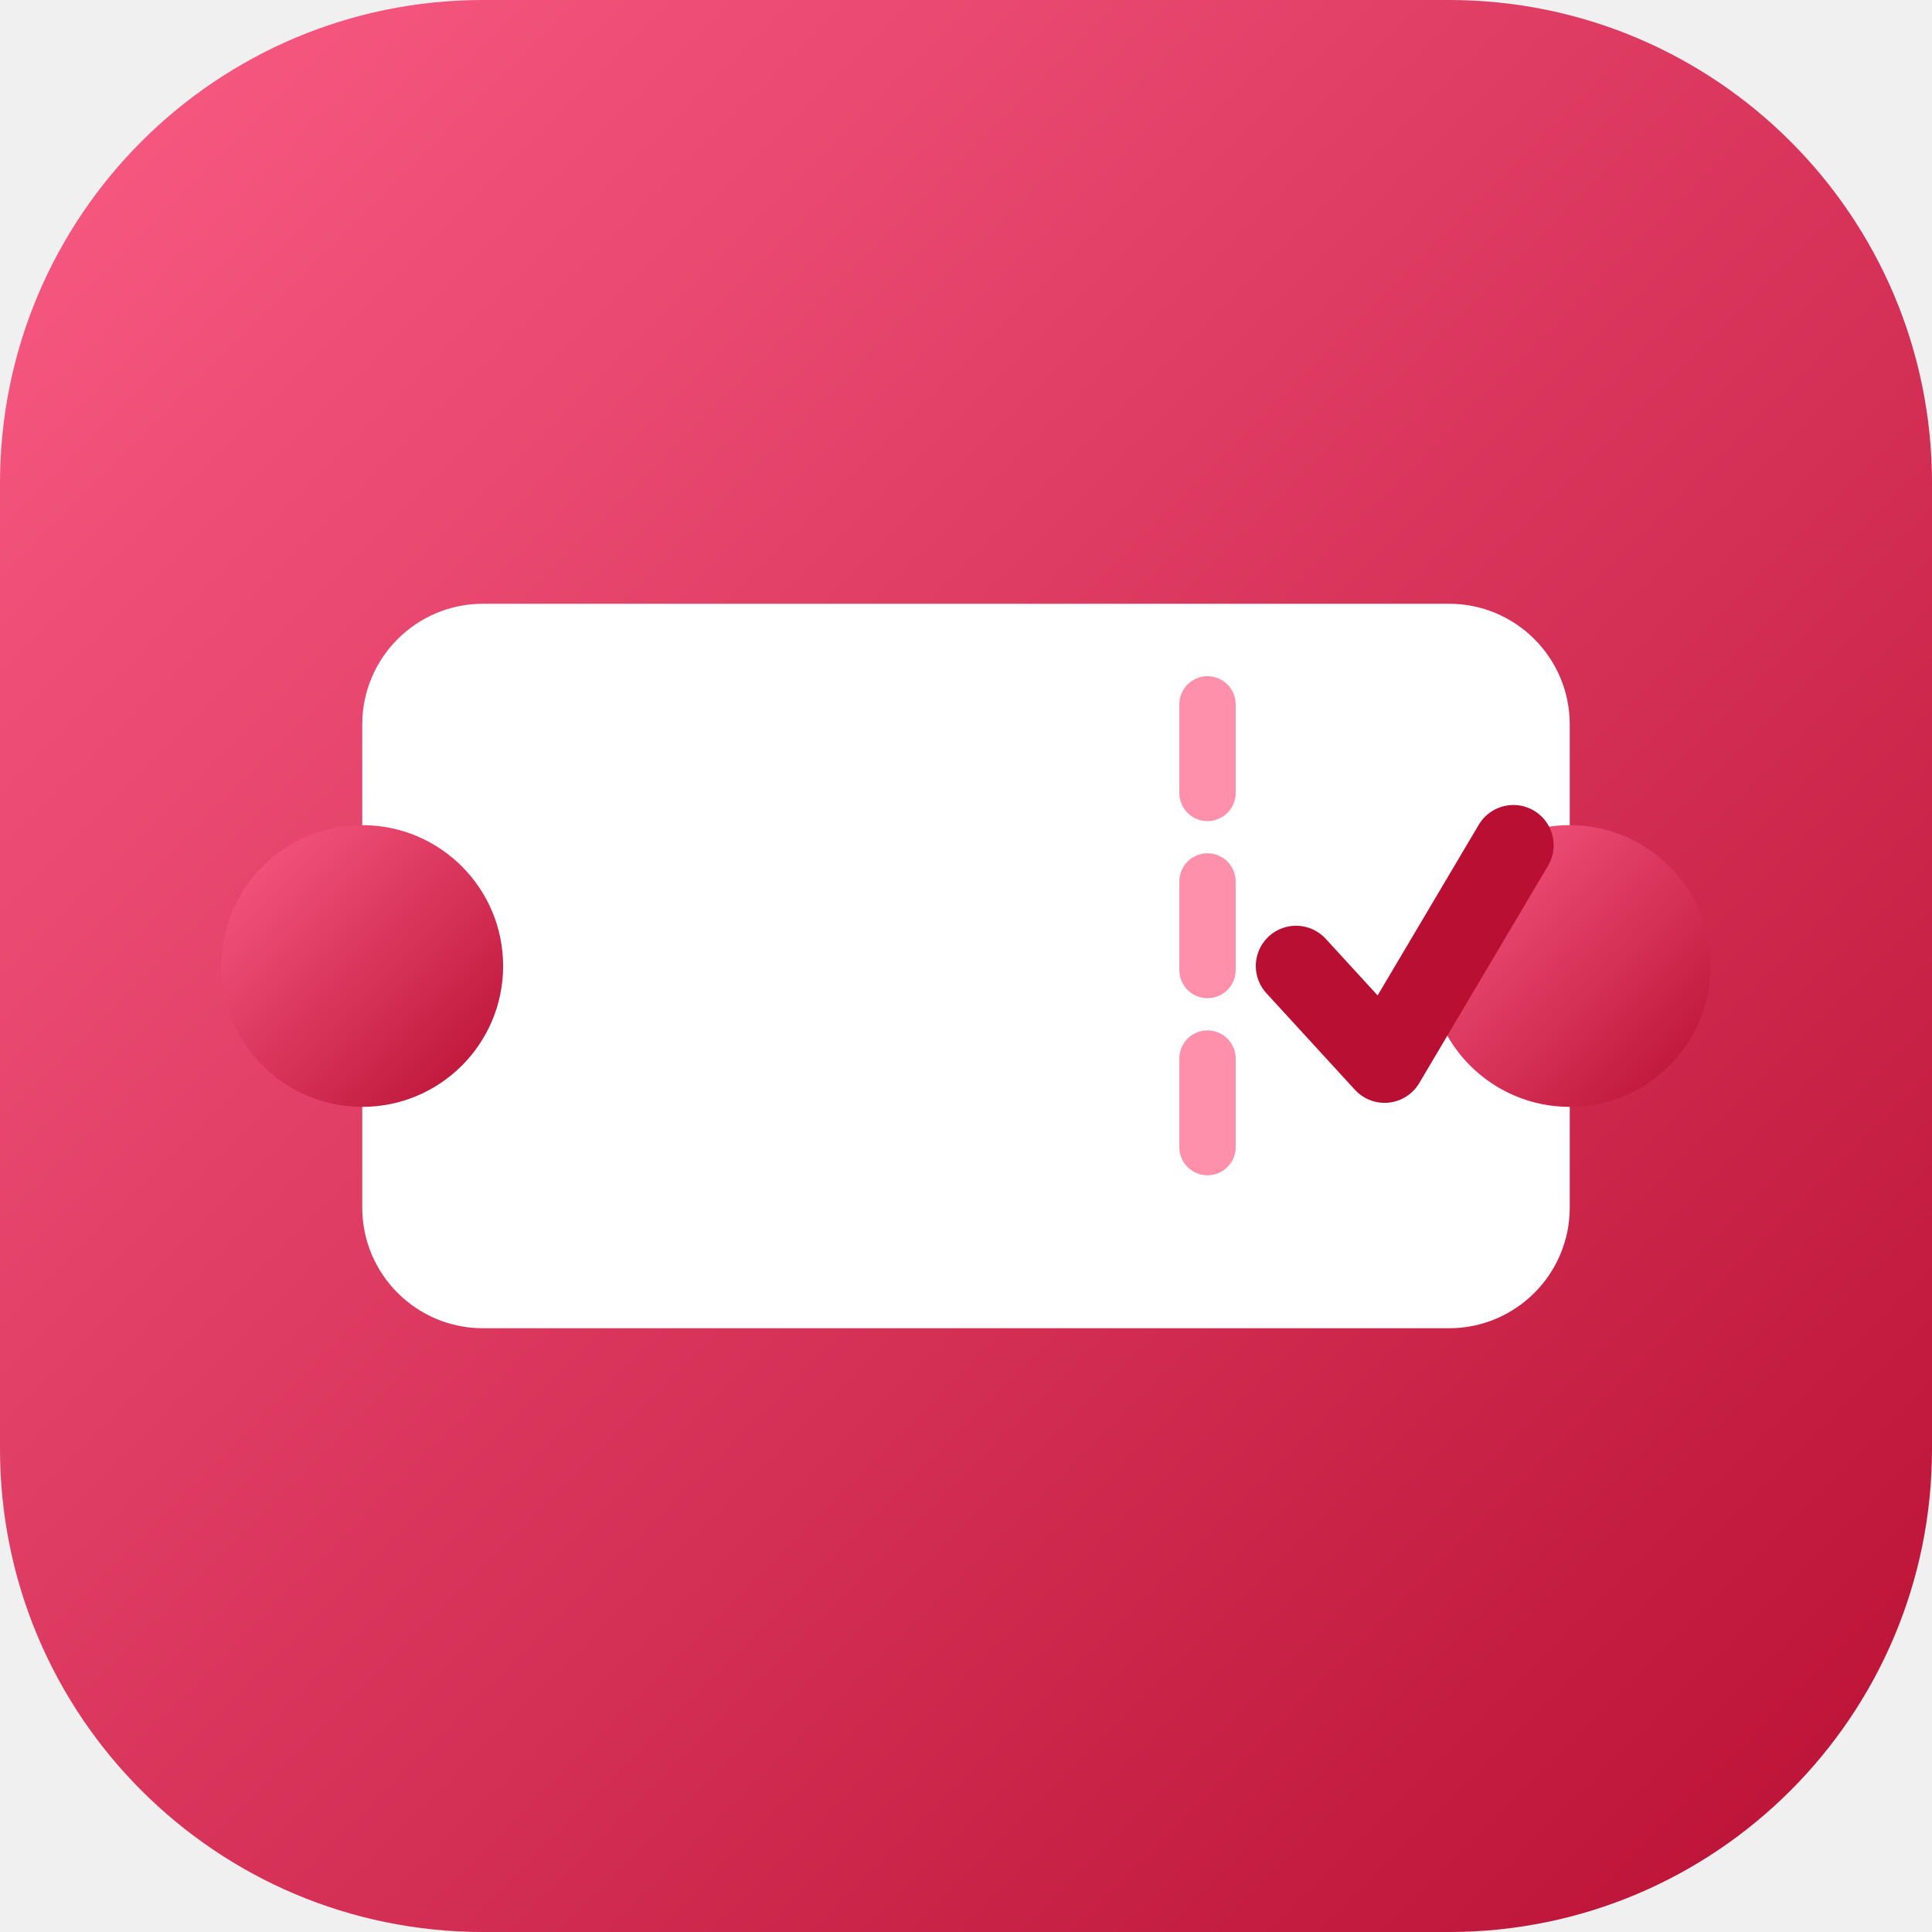
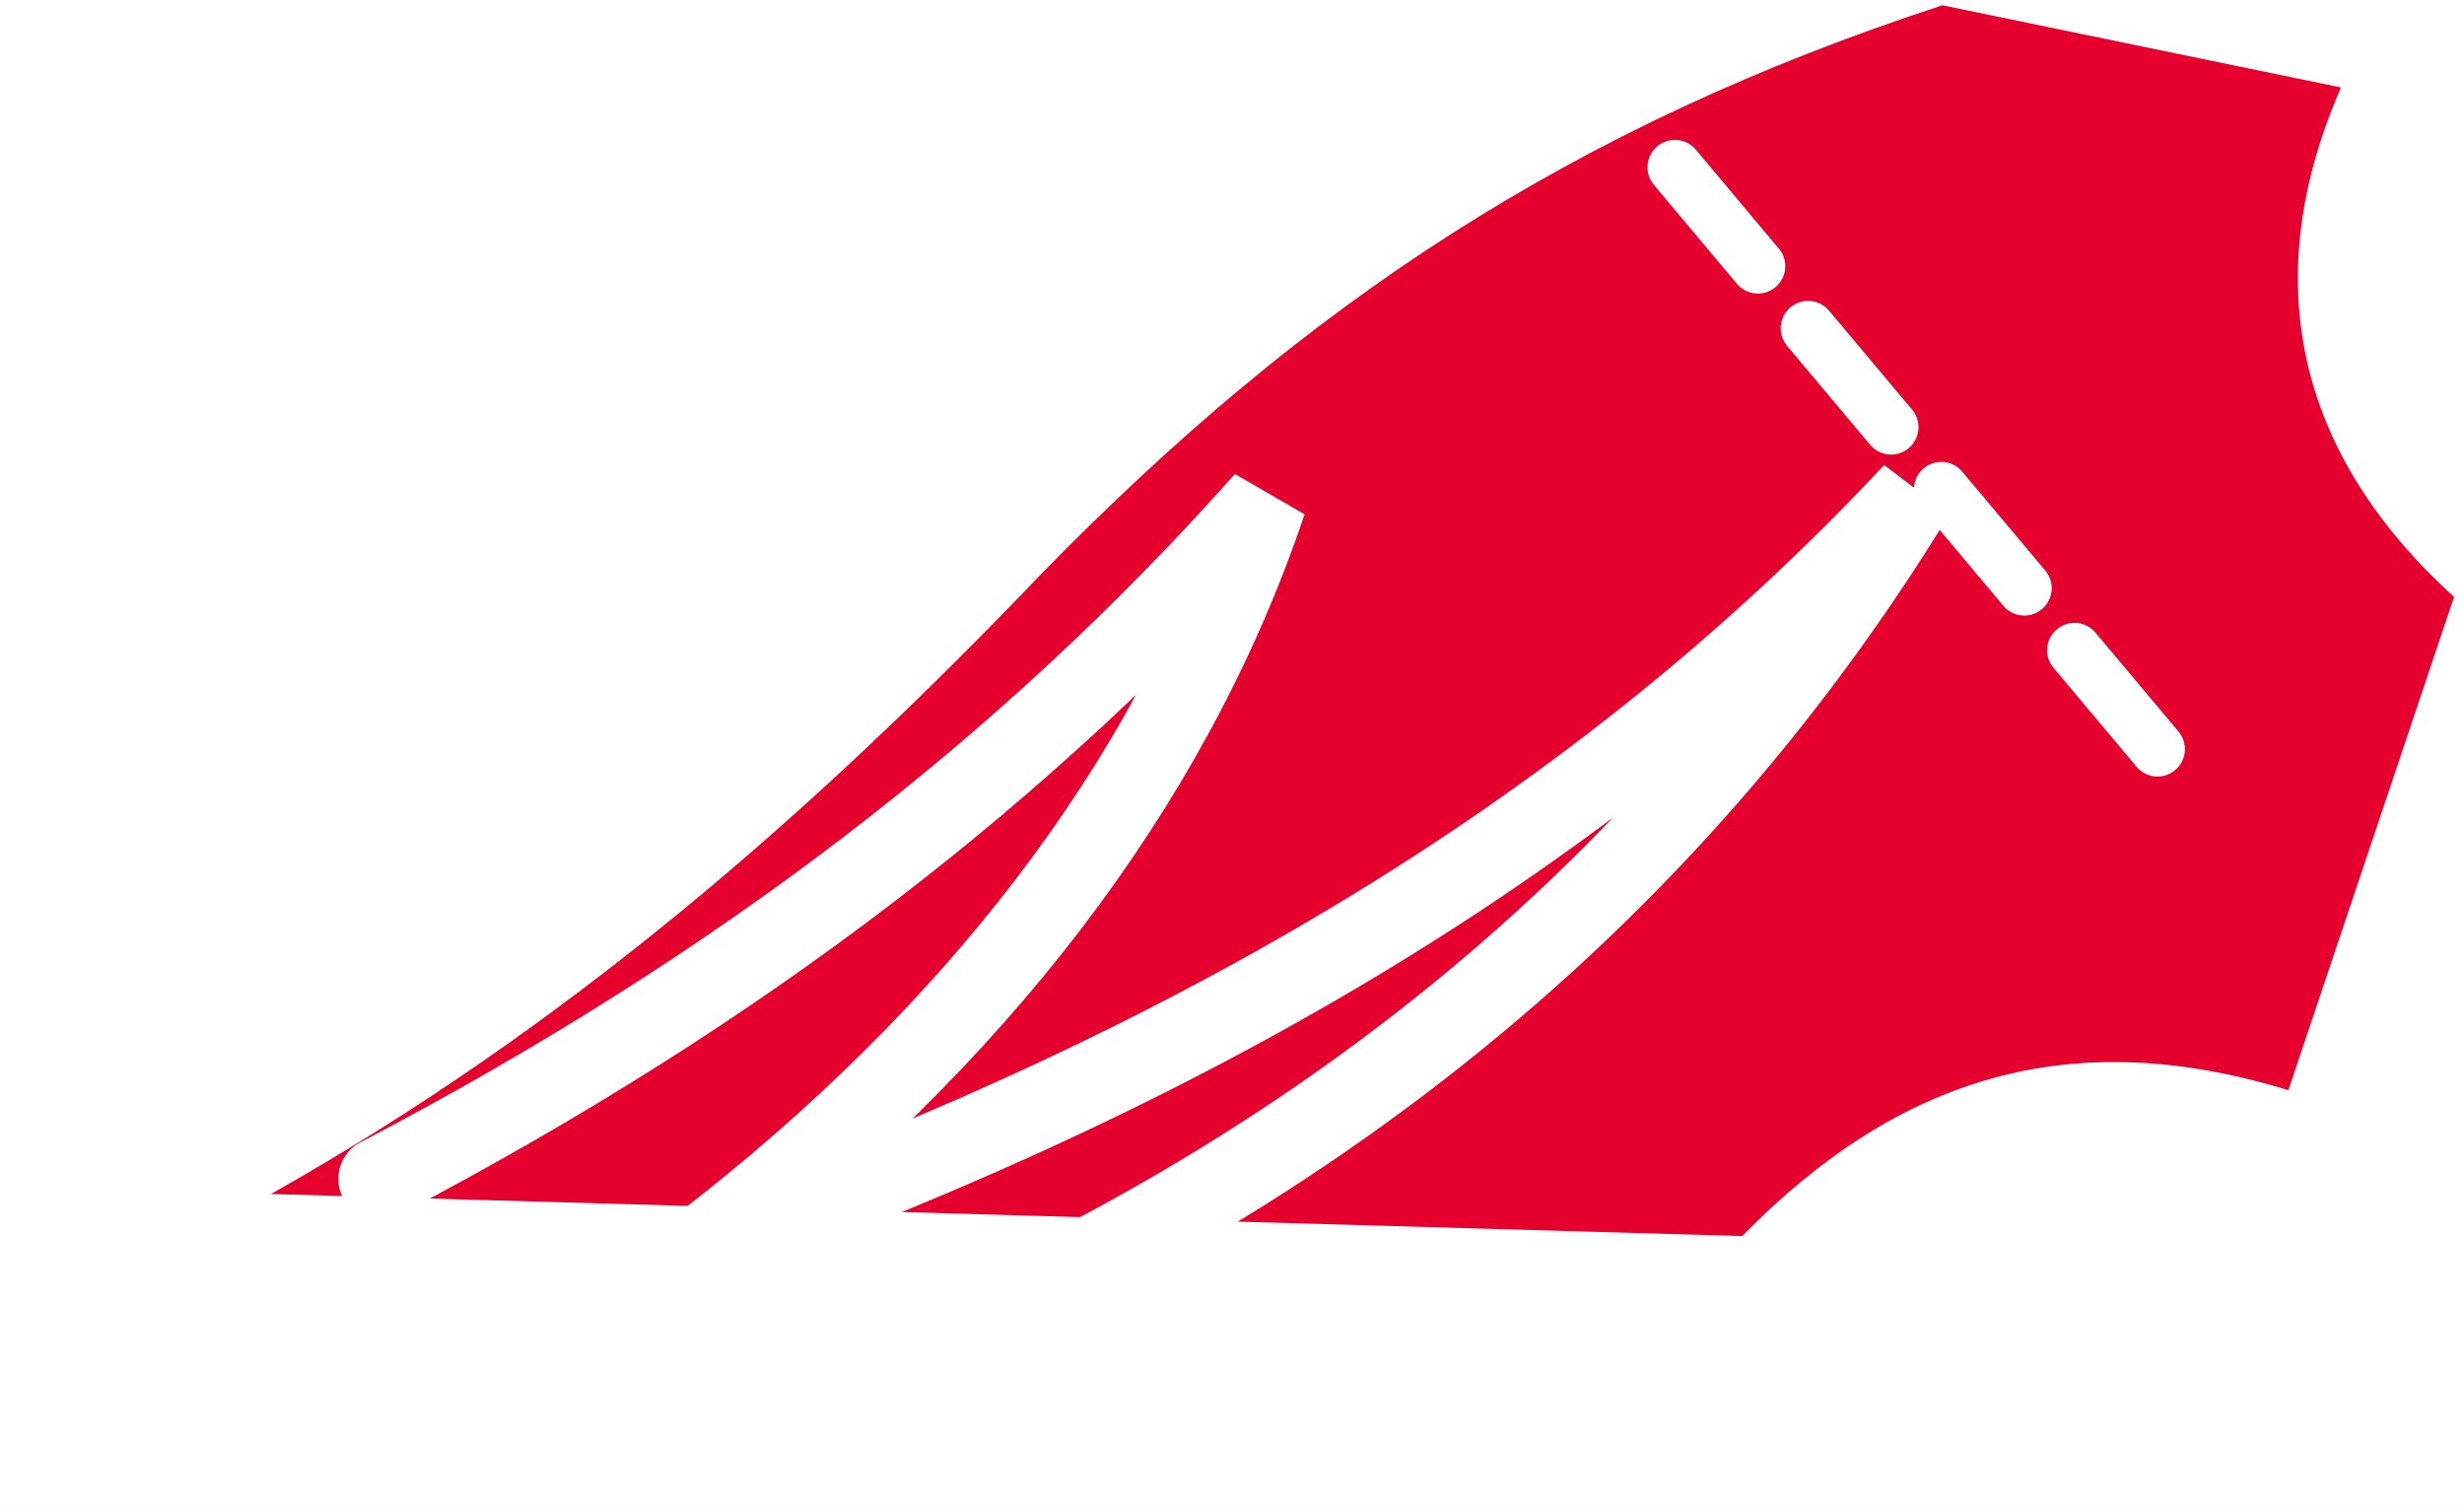
- <svg xmlns="http://www.w3.org/2000/svg" viewBox="0 0 48 48">
-   <defs>
-     <linearGradient id="tfk-standalone-icon-grad" x1="0" y1="0" x2="1" y2="1">
-       <stop offset="0" stop-color="#fa5c85" />
-       <stop offset="1" stop-color="#b90f33" />
-     </linearGradient>
-   </defs>
-   <rect width="48" height="48" rx="12" fill="url(#tfk-standalone-icon-grad)" />
-   <rect x="9" y="15" width="30" height="18" rx="3" fill="white" />
-   <circle cx="9" cy="24" r="3.5" fill="url(#tfk-standalone-icon-grad)" />
-   <circle cx="39" cy="24" r="3.5" fill="url(#tfk-standalone-icon-grad)" />
-   <line x1="30" y1="17.5" x2="30" y2="30.5" stroke="#ff90ab" stroke-width="1.4" stroke-dasharray="2.2 2.2" stroke-linecap="round" />
-   <path d="M32.2 24 L34.4 26.4 L37.6 21" fill="none" stroke="#b90f33" stroke-width="2" stroke-linecap="round" stroke-linejoin="round" />
+ <svg xmlns="http://www.w3.org/2000/svg" viewBox="0 0 180 110" role="img" aria-label="TicketFlow Kenya">
+   <rect width="180" height="110" fill="#fff" />
+   <g transform="translate(9 5) rotate(-8 82 50)">
+     <path d="M7 72C30 63 50 50 69 35 91 18 112 8 140 3l28 10c-8 13-7 26 3 38l-17 34c-15-7-28-5-41 5L7 72Z" fill="#e6002d" />
+     <path d="M15 72c28-10 51-23 71-40-10 20-27 36-48 48 38-8 69-21 95-42-23 28-55 47-97 55" fill="none" stroke="#fff" stroke-width="6" stroke-linecap="round" />
+     <path d="M119 12l5 8m3 5 5 8m3 5 5 8m3 5 5 8" stroke="#fff" stroke-width="4" stroke-linecap="round" />
+   </g>
</svg>
